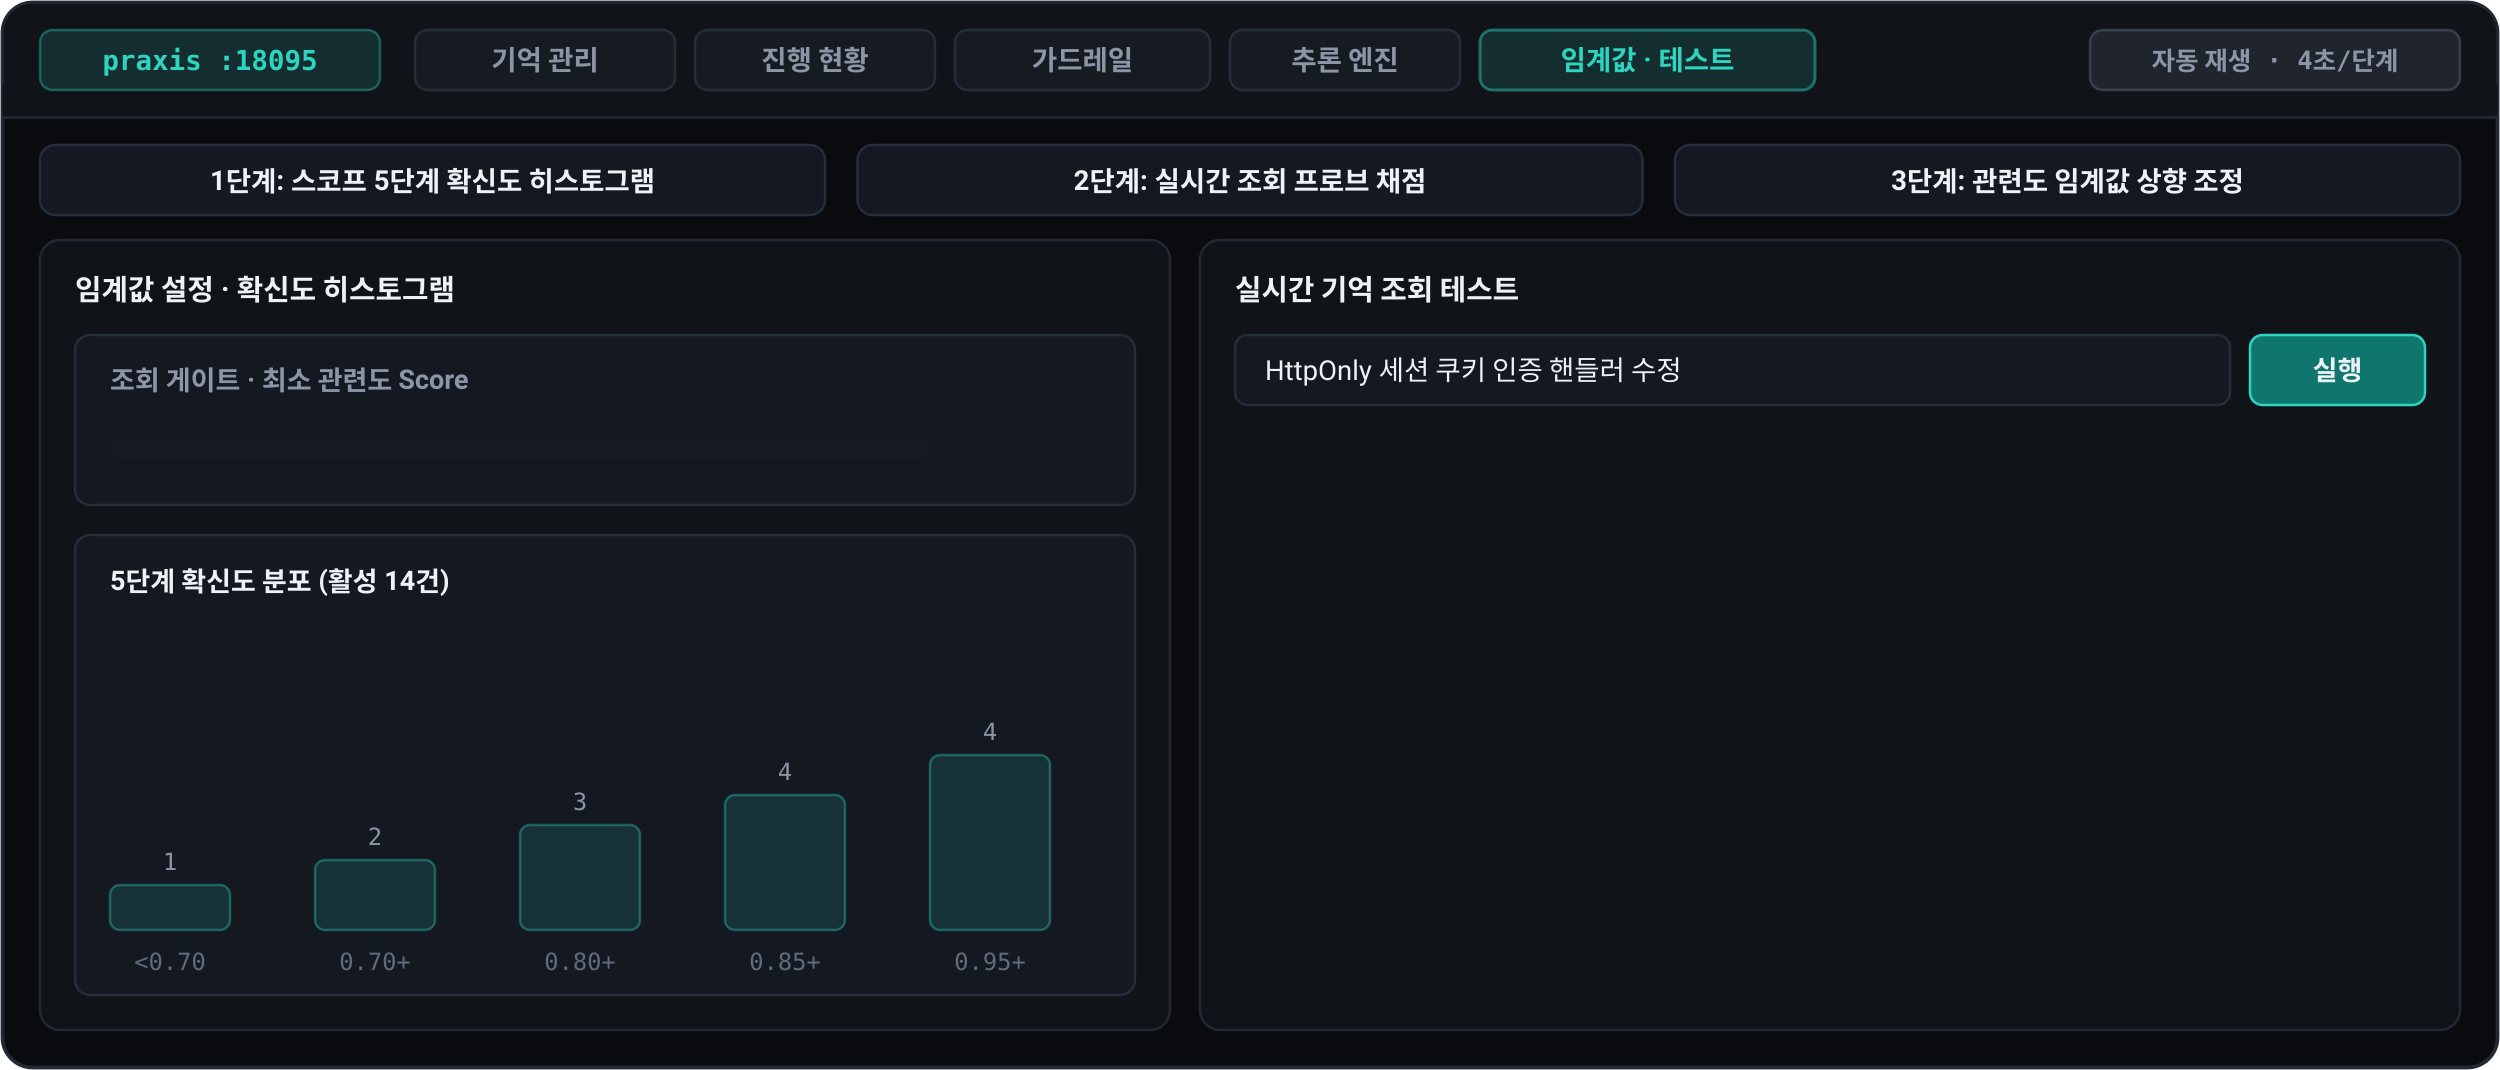
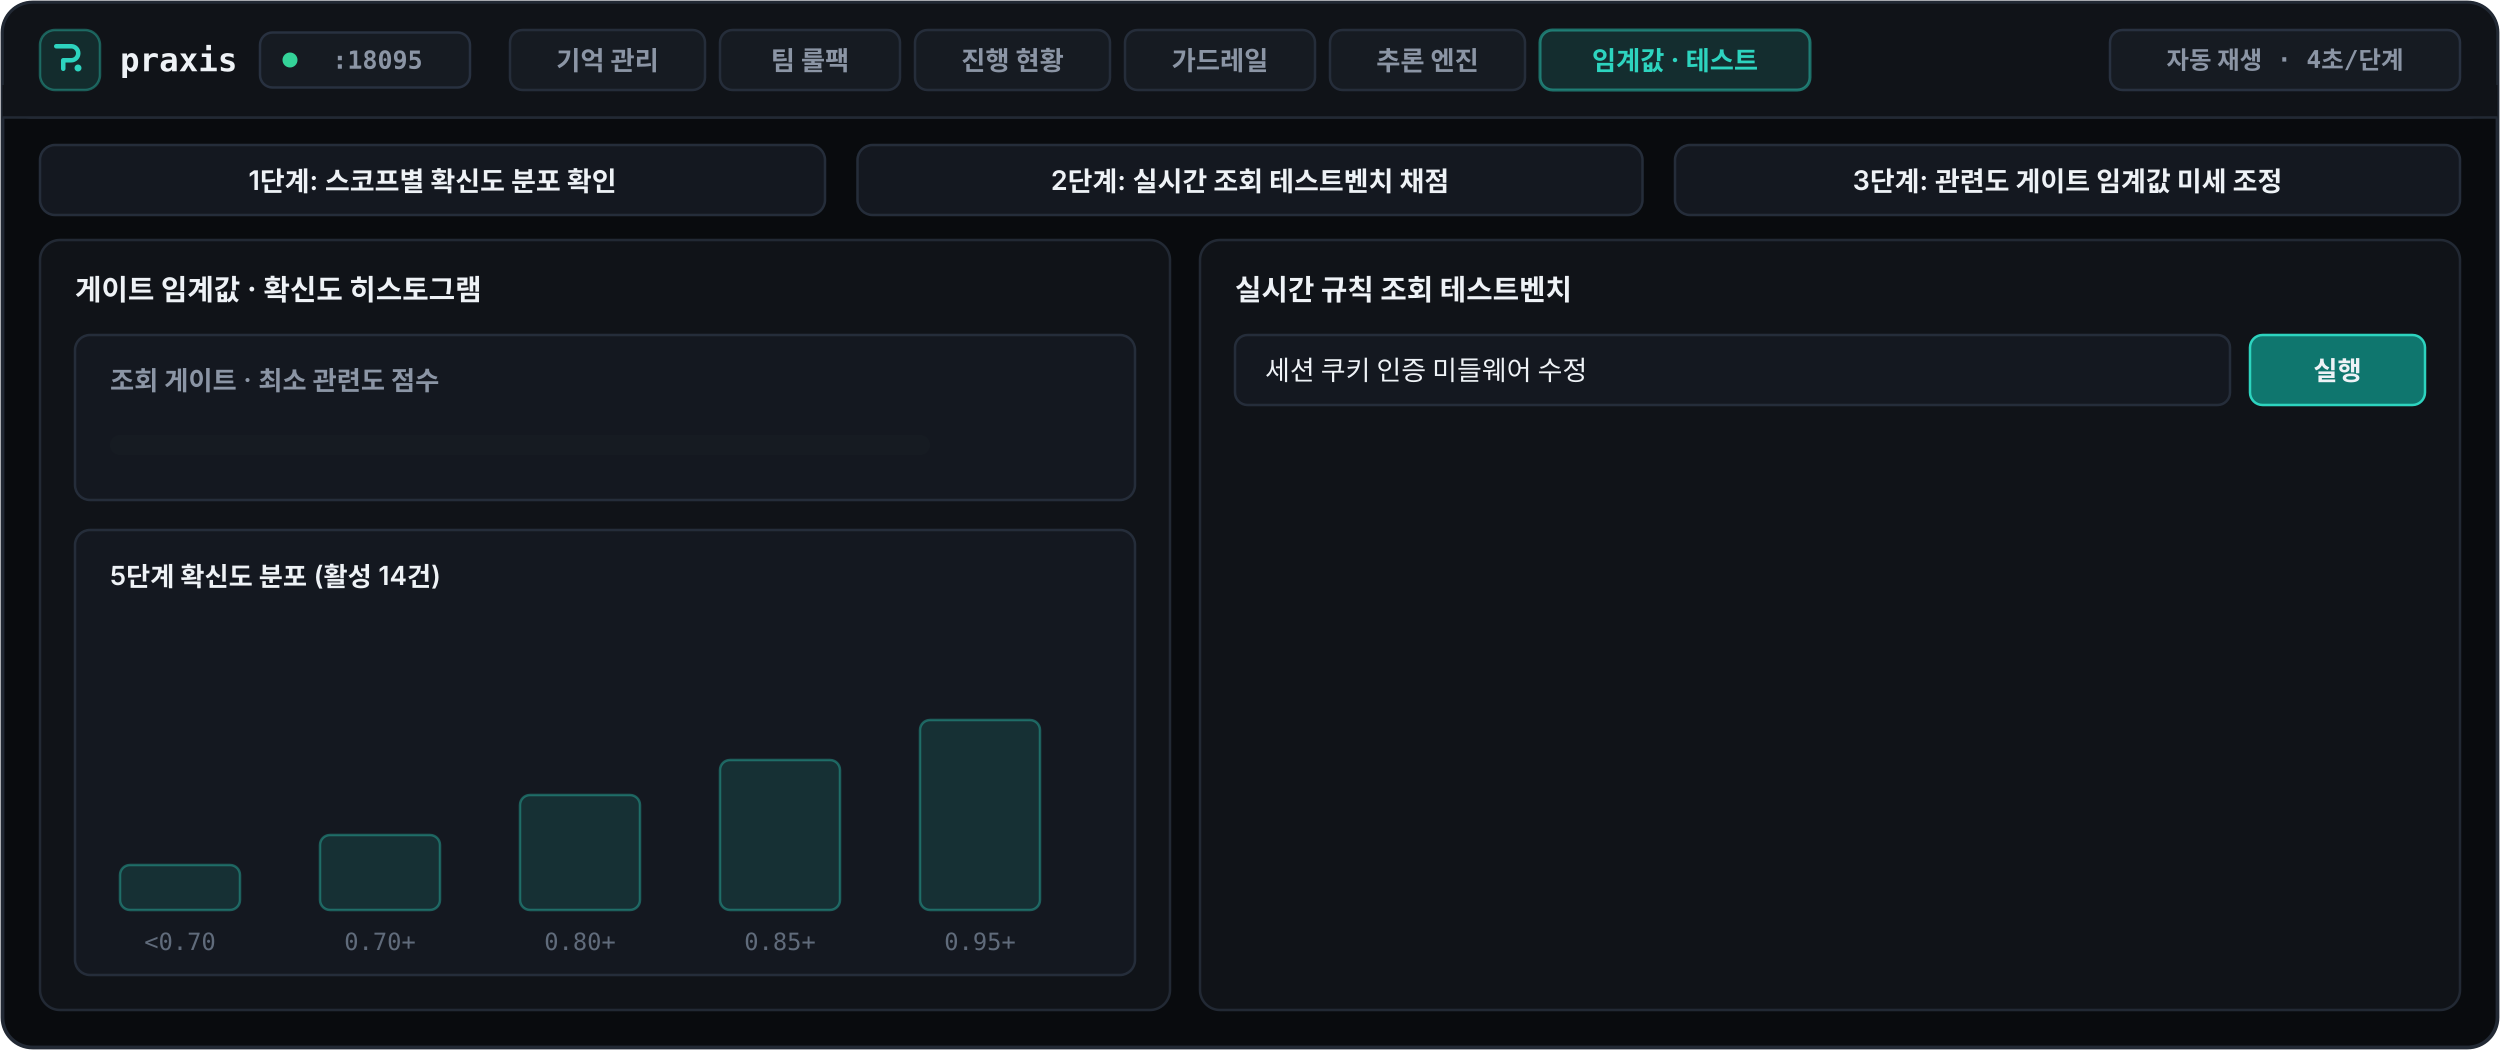
- <svg xmlns="http://www.w3.org/2000/svg" viewBox="0 0 1000 428" width="100%" height="100%" role="img" aria-label="웹 콘솔 임계값 및 테스트 탭 동작 시뮬레이션">
+ <svg xmlns="http://www.w3.org/2000/svg" viewBox="0 0 1000 420" width="100%" height="100%" role="img" aria-label="웹 콘솔 임계값 및 테스트 탭 시뮬레이션">
  <style>
    .outer { fill: #090b0e; stroke: #222934; stroke-width: 1.5; }
    .topbar { fill: #101318; stroke: #222934; stroke-width: 1; }
    .card { fill: #101318; stroke: #222934; stroke-width: 1; }
    .sub { fill: #141820; stroke: #252d3a; stroke-width: 1; }
-     .sub-hi { fill: rgba(45, 212, 191, 0.10); stroke: rgba(45, 212, 191, 0.36); stroke-width: 1.2; }
-     .sub-ok { fill: rgba(16, 185, 129, 0.10); stroke: rgba(16, 185, 129, 0.45); stroke-width: 1.2; }
-     .sub-warn { fill: rgba(245, 158, 11, 0.10); stroke: rgba(245, 158, 11, 0.45); stroke-width: 1.2; }
-     .sub-err { fill: rgba(239, 68, 68, 0.10); stroke: rgba(239, 68, 68, 0.48); stroke-width: 1.2; }
+     .sub-hi { fill: rgba(45, 212, 191, 0.10); stroke: rgba(45, 212, 191, 0.42); stroke-width: 1.2; }
+     .sub-ok { fill: rgba(52, 211, 153, 0.10); stroke: rgba(52, 211, 153, 0.42); stroke-width: 1.2; }
+     .sub-warn { fill: rgba(251, 191, 36, 0.10); stroke: rgba(251, 191, 36, 0.42); stroke-width: 1.2; }
+     .sub-err { fill: rgba(248, 113, 113, 0.10); stroke: rgba(248, 113, 113, 0.45); stroke-width: 1.2; }
+     .nav-shell { fill: #101318; stroke: #222934; stroke-width: 1; }
    .pill-idle { fill: #161b22; stroke: #252d3a; stroke-width: 1; }
-     .pill-act { fill: rgba(45, 212, 191, 0.14); stroke: rgba(45, 212, 191, 0.46); stroke-width: 1.2; }
-     .b-ok { fill: rgba(16, 185, 129, 0.16); stroke: rgba(16, 185, 129, 0.45); stroke-width: 1; }
-     .b-err { fill: rgba(239, 68, 68, 0.16); stroke: rgba(239, 68, 68, 0.45); stroke-width: 1; }
-     .b-warn { fill: rgba(245, 158, 11, 0.16); stroke: rgba(245, 158, 11, 0.45); stroke-width: 1; }
-     .b-info { fill: rgba(45, 212, 191, 0.14); stroke: rgba(45, 212, 191, 0.36); stroke-width: 1; }
-     .b-mut { fill: rgba(100, 116, 139, 0.18); stroke: rgba(100, 116, 139, 0.4); stroke-width: 1; }
-     .sans { font-family: -apple-system, BlinkMacSystemFont, "Segoe UI", "Apple SD Gothic Neo", "Noto Sans KR", "Malgun Gothic", Roboto, sans-serif; }
+     .pill-act { fill: rgba(45, 212, 191, 0.14); stroke: rgba(45, 212, 191, 0.48); stroke-width: 1.2; }
+     .b-ok { fill: rgba(52, 211, 153, 0.14); stroke: rgba(52, 211, 153, 0.42); stroke-width: 1; }
+     .b-err { fill: rgba(248, 113, 113, 0.14); stroke: rgba(248, 113, 113, 0.42); stroke-width: 1; }
+     .b-warn { fill: rgba(251, 191, 36, 0.14); stroke: rgba(251, 191, 36, 0.42); stroke-width: 1; }
+     .b-info { fill: rgba(45, 212, 191, 0.13); stroke: rgba(45, 212, 191, 0.38); stroke-width: 1; }
+     .b-mut { fill: #161b22; stroke: #283140; stroke-width: 1; }
+     .sans { font-family: "Inter", "Pretendard", -apple-system, BlinkMacSystemFont, "Segoe UI", "Apple SD Gothic Neo", "Noto Sans KR", sans-serif; }
    .mono { font-family: "JetBrains Mono", "SF Mono", Menlo, Consolas, monospace; }
    .t-pri { fill: #eef2f6; }
    .t-sec { fill: #8b95a5; }
    .t-mut { fill: #606b7b; }
    .t-acc { fill: #2dd4bf; }
    .t-ok { fill: #34d399; }
    .t-warn { fill: #fbbf24; }
    .t-err { fill: #f87171; }
    .btn-pri { fill: #0f766e; stroke: #2dd4bf; stroke-width: 1; }
- 
-     /* 12s loop across 3 frames (4s per frame) */
    .f1, .f2, .f3 { opacity: 0; }
    .f1 { animation: loop1 12s infinite; }
    .f2 { animation: loop2 12s infinite; }
    .f3 { animation: loop3 12s infinite; }
    @keyframes loop1 { 0%, 31% { opacity: 1; } 34%, 100% { opacity: 0; } }
    @keyframes loop2 { 0%, 32% { opacity: 0; } 34%, 65% { opacity: 1; } 68%, 100% { opacity: 0; } }
    @keyframes loop3 { 0%, 66% { opacity: 0; } 68%, 98% { opacity: 1; } 100% { opacity: 0; } }
-   </style>
-   <rect class="outer" x="1" y="1" width="998" height="426" rx="12" />
+ </style>
+   <rect class="outer" x="1" y="1" width="998" height="418" rx="12" />
  <rect class="topbar" x="1" y="1" width="998" height="46" rx="12" />
  <rect x="1" y="34" width="998" height="13" fill="#101318" />
  <line x1="1" y1="47" x2="999" y2="47" stroke="#222934" stroke-width="1" />
-   <rect class="b-info" x="16" y="12" width="136" height="24" rx="5" />
-   <text x="84" y="28" text-anchor="middle" class="mono t-acc" font-size="11" font-weight="700">praxis :18095</text>
-   <rect class="pill-idle" x="166" y="12" width="104" height="24" rx="5" />
-   <text x="218.0" y="28" text-anchor="middle" class="sans t-sec" font-size="11" font-weight="600">기억 관리</text>
-   <rect class="pill-idle" x="278" y="12" width="96" height="24" rx="5" />
-   <text x="326.0" y="28" text-anchor="middle" class="sans t-sec" font-size="11" font-weight="600">진행 현황</text>
-   <rect class="pill-idle" x="382" y="12" width="102" height="24" rx="5" />
-   <text x="433.0" y="28" text-anchor="middle" class="sans t-sec" font-size="11" font-weight="600">가드레일</text>
-   <rect class="pill-idle" x="492" y="12" width="92" height="24" rx="5" />
-   <text x="538.0" y="28" text-anchor="middle" class="sans t-sec" font-size="11" font-weight="600">추론 엔진</text>
-   <rect class="pill-act" x="592" y="12" width="134" height="24" rx="5" />
-   <text x="659.0" y="28" text-anchor="middle" class="sans t-acc" font-size="11" font-weight="700">임계값 · 테스트</text>
-   <rect class="b-mut" x="836" y="12" width="148" height="24" rx="5" />
-   <text x="910" y="28" text-anchor="middle" class="mono t-sec" font-size="10.2" font-weight="600">자동 재생 · 4초/단계</text>
+   <rect class="b-info" x="16" y="12" width="24" height="24" rx="6" />
+   <path d="M22.5 18.5h6a2.8 2.8 0 0 1 0 5.6h-3.2v3.4" fill="none" stroke="#2dd4bf" stroke-width="1.8" stroke-linecap="round" stroke-linejoin="round" />
+   <circle cx="31.2" cy="27.2" r="1.4" fill="#2dd4bf" />
+   <text x="48" y="28.5" class="mono t-pri" font-size="13" font-weight="700">praxis</text>
+   <rect class="b-mut" x="104" y="13" width="84" height="22" rx="5" />
+   <circle cx="116" cy="24" r="3" fill="#34d399" />
+   <text x="151" y="27.5" text-anchor="middle" class="mono t-sec" font-size="10" font-weight="600">:18095</text>
+   <rect class="pill-idle" x="204" y="12" width="78" height="24" rx="5" />
+   <text x="243.0" y="28" text-anchor="middle" class="sans t-sec" font-size="10.5" font-weight="600">기억 관리</text>
+   <rect class="pill-idle" x="288" y="12" width="72" height="24" rx="5" />
+   <text x="324.0" y="28" text-anchor="middle" class="sans t-sec" font-size="10.5" font-weight="600">팀 룰팩</text>
+   <rect class="pill-idle" x="366" y="12" width="78" height="24" rx="5" />
+   <text x="405.0" y="28" text-anchor="middle" class="sans t-sec" font-size="10.5" font-weight="600">진행 현황</text>
+   <rect class="pill-idle" x="450" y="12" width="76" height="24" rx="5" />
+   <text x="488.0" y="28" text-anchor="middle" class="sans t-sec" font-size="10.5" font-weight="600">가드레일</text>
+   <rect class="pill-idle" x="532" y="12" width="78" height="24" rx="5" />
+   <text x="571.0" y="28" text-anchor="middle" class="sans t-sec" font-size="10.5" font-weight="600">추론 엔진</text>
+   <rect class="pill-act" x="616" y="12" width="108" height="24" rx="5" />
+   <text x="670.0" y="28" text-anchor="middle" class="sans t-acc" font-size="10.5" font-weight="700">임계값 · 테스트</text>
+   <rect class="b-mut" x="844" y="12" width="140" height="24" rx="5" />
+   <text x="914" y="27.5" text-anchor="middle" class="mono t-sec" font-size="9.8" font-weight="600">자동 재생 · 4초/단계</text>
  <rect class="sub" x="16" y="58" width="314" height="28" rx="6" />
  <g class="f1">
    <rect class="sub-hi" x="16" y="58" width="314" height="28" rx="6" />
  </g>
-   <text x="173" y="76" text-anchor="middle" class="sans t-pri" font-size="11" font-weight="600">1단계: 스코프 5단계 확신도 히스토그램</text>
+   <text x="173" y="76" text-anchor="middle" class="sans t-pri" font-size="10.8" font-weight="600">1단계: 스코프별 확신도 분포 확인</text>
  <rect class="sub" x="343" y="58" width="314" height="28" rx="6" />
  <g class="f2">
    <rect class="sub-hi" x="343" y="58" width="314" height="28" rx="6" />
  </g>
-   <text x="500" y="76" text-anchor="middle" class="sans t-pri" font-size="11" font-weight="600">2단계: 실시간 조회 프로브 채점</text>
+   <text x="500" y="76" text-anchor="middle" class="sans t-pri" font-size="10.8" font-weight="600">2단계: 실시간 조회 테스트벤치 채점</text>
  <rect class="sub" x="670" y="58" width="314" height="28" rx="6" />
  <g class="f3">
    <rect class="sub-hi" x="670" y="58" width="314" height="28" rx="6" />
  </g>
-   <text x="827" y="76" text-anchor="middle" class="sans t-pri" font-size="11" font-weight="600">3단계: 관련도 임계값 상향 조정</text>
-   <rect class="card" x="16" y="96" width="452" height="316" rx="8" />
-   <text x="30" y="120" class="sans t-pri" font-size="11.5" font-weight="700">임계값 설정 · 확신도 히스토그램</text>
-   <rect class="sub" x="30" y="134" width="424" height="68" rx="6" />
-   <text x="44" y="156" class="sans t-sec" font-size="10.8" font-weight="600">조회 게이트 · 최소 관련도 Score</text>
-   <rect x="44" y="176" width="328" height="8" rx="4" fill="#161b22" />
+   <text x="827" y="76" text-anchor="middle" class="sans t-pri" font-size="10.8" font-weight="600">3단계: 관련도 게이트 임계값 미세 조정</text>
+   <rect class="card" x="16" y="96" width="452" height="308" rx="8" />
+   <text x="30" y="120" class="sans t-pri" font-size="11.5" font-weight="700">게이트 임계값 · 확신도 히스토그램</text>
+   <rect class="sub" x="30" y="134" width="424" height="66" rx="6" />
+   <text x="44" y="156" class="sans t-sec" font-size="10.5" font-weight="600">조회 게이트 · 최소 관련도 점수</text>
+   <rect x="44" y="174" width="328" height="8" rx="4" fill="#161b22" />
  <g class="f1">
-     <rect x="44" y="176" width="180" height="8" rx="4" fill="#2dd4bf" />
-     <circle cx="224" cy="180" r="7" fill="#eef2f6" stroke="#2dd4bf" stroke-width="2" />
-     <text x="412" y="184" text-anchor="middle" class="mono t-acc" font-size="13" font-weight="700">3.2</text>
+     <rect x="44" y="174" width="180" height="8" rx="4" fill="#2dd4bf" />
+     <circle cx="224" cy="178" r="7" fill="#eef2f6" stroke="#2dd4bf" stroke-width="2" />
+     <text x="412" y="182" text-anchor="middle" class="mono t-acc" font-size="13" font-weight="700">3.2</text>
  </g>
  <g class="f2">
-     <rect x="44" y="176" width="180" height="8" rx="4" fill="#2dd4bf" />
-     <circle cx="224" cy="180" r="7" fill="#eef2f6" stroke="#2dd4bf" stroke-width="2" />
-     <text x="412" y="184" text-anchor="middle" class="mono t-acc" font-size="13" font-weight="700">3.2</text>
+     <rect x="44" y="174" width="180" height="8" rx="4" fill="#2dd4bf" />
+     <circle cx="224" cy="178" r="7" fill="#eef2f6" stroke="#2dd4bf" stroke-width="2" />
+     <text x="412" y="182" text-anchor="middle" class="mono t-acc" font-size="13" font-weight="700">3.2</text>
  </g>
  <g class="f3">
-     <rect x="44" y="176" width="248" height="8" rx="4" fill="#fbbf24" />
-     <circle cx="292" cy="180" r="7" fill="#eef2f6" stroke="#fbbf24" stroke-width="2" />
-     <text x="412" y="184" text-anchor="middle" class="mono t-warn" font-size="13" font-weight="700">3.8</text>
+     <rect x="44" y="174" width="248" height="8" rx="4" fill="#fbbf24" />
+     <circle cx="292" cy="178" r="7" fill="#eef2f6" stroke="#fbbf24" stroke-width="2" />
+     <text x="412" y="182" text-anchor="middle" class="mono t-warn" font-size="13" font-weight="700">3.8</text>
  </g>
-   <rect class="sub" x="30" y="214" width="424" height="184" rx="6" />
-   <text x="44" y="236" class="sans t-pri" font-size="10.8" font-weight="600">5단계 확신도 분포 (활성 14건)</text>
-   <text x="68" y="348" text-anchor="middle" class="mono t-sec" font-size="9.5">1</text>
-   <rect class="b-info" x="44" y="354" width="48" height="18" rx="4" />
-   <text x="68" y="388" text-anchor="middle" class="mono t-mut" font-size="9.5">&lt;0.70</text>
-   <text x="150" y="338" text-anchor="middle" class="mono t-sec" font-size="9.5">2</text>
-   <rect class="b-info" x="126" y="344" width="48" height="28" rx="4" />
-   <text x="150" y="388" text-anchor="middle" class="mono t-mut" font-size="9.5">0.70+</text>
-   <text x="232" y="324" text-anchor="middle" class="mono t-sec" font-size="9.5">3</text>
-   <rect class="b-info" x="208" y="330" width="48" height="42" rx="4" />
-   <text x="232" y="388" text-anchor="middle" class="mono t-mut" font-size="9.5">0.80+</text>
-   <text x="314" y="312" text-anchor="middle" class="mono t-sec" font-size="9.5">4</text>
-   <rect class="b-info" x="290" y="318" width="48" height="54" rx="4" />
-   <text x="314" y="388" text-anchor="middle" class="mono t-mut" font-size="9.5">0.85+</text>
-   <text x="396" y="296" text-anchor="middle" class="mono t-sec" font-size="9.5">4</text>
-   <rect class="b-info" x="372" y="302" width="48" height="70" rx="4" />
-   <text x="396" y="388" text-anchor="middle" class="mono t-mut" font-size="9.5">0.95+</text>
-   <rect class="card" x="480" y="96" width="504" height="316" rx="8" />
-   <text x="494" y="120" class="sans t-pri" font-size="11.5" font-weight="700">실시간 기억 조회 테스트</text>
+   <rect class="sub" x="30" y="212" width="424" height="178" rx="6" />
+   <text x="44" y="234" class="sans t-pri" font-size="10.5" font-weight="600">5단계 확신도 분포 (활성 14건)</text>
+   <rect class="b-info" x="48" y="346" width="48" height="18" rx="4" />
+   <text x="72" y="380" text-anchor="middle" class="mono t-mut" font-size="9.5">&lt;0.70</text>
+   <rect class="b-info" x="128" y="334" width="48" height="30" rx="4" />
+   <text x="152" y="380" text-anchor="middle" class="mono t-mut" font-size="9.5">0.70+</text>
+   <rect class="b-info" x="208" y="318" width="48" height="46" rx="4" />
+   <text x="232" y="380" text-anchor="middle" class="mono t-mut" font-size="9.5">0.80+</text>
+   <rect class="b-info" x="288" y="304" width="48" height="60" rx="4" />
+   <text x="312" y="380" text-anchor="middle" class="mono t-mut" font-size="9.5">0.85+</text>
+   <rect class="b-info" x="368" y="288" width="48" height="76" rx="4" />
+   <text x="392" y="380" text-anchor="middle" class="mono t-mut" font-size="9.5">0.95+</text>
+   <rect class="card" x="480" y="96" width="504" height="308" rx="8" />
+   <text x="494" y="120" class="sans t-pri" font-size="11.5" font-weight="700">실시간 규칙 조회 테스트벤치</text>
  <rect class="sub" x="494" y="134" width="398" height="28" rx="5" />
-   <text x="506" y="152" class="sans t-pri" font-size="11">HttpOnly 세션 쿠키 인증 핸들러 수정</text>
+   <text x="506" y="152" class="sans t-pri" font-size="10.8">세션 쿠키 인증 미들웨어 수정</text>
  <rect class="btn-pri" x="900" y="134" width="70" height="28" rx="5" />
-   <text x="935" y="152" text-anchor="middle" class="sans t-pri" font-size="10.8" font-weight="700">실행</text>
+   <text x="935" y="152" text-anchor="middle" class="sans t-pri" font-size="10.5" font-weight="700">실행</text>
  <g class="f1">
-     <rect class="sub" x="494" y="174" width="476" height="224" rx="6" />
-     <text x="510" y="210" class="sans t-sec" font-size="11">작업 내용을 입력하면 활성 규칙 전체의 관련도 점수와 통과 여부를 실시간 검증합니다.</text>
+     <rect class="sub" x="494" y="174" width="476" height="216" rx="6" />
+     <text x="508" y="208" class="sans t-sec" font-size="10.5">작업 문장을 입력하면 어떤 규칙이 선택·제외되는지 점수와 지연 시간을 즉시 확인합니다.</text>
  </g>
  <g class="f2">
-     <text x="496" y="186" class="mono t-acc" font-size="10.2" font-weight="700">42.1ms · 3 / 3 통과 (기준 &gt;= 3.2)</text>
-     <rect class="sub-warn" x="494" y="198" width="476" height="54" rx="6" />
-     <text x="508" y="220" class="sans t-pri" font-size="11" font-weight="600">[#1] Go 빌드 시 CGO 사용 금지</text>
-     <rect class="b-warn" x="886" y="210" width="70" height="18" rx="4" />
-     <text x="921" y="223" text-anchor="middle" class="mono t-warn" font-size="9.5" font-weight="700">PINNED</text>
-     <rect x="508" y="234" width="448" height="6" rx="3" fill="#f59e0b" />
-     <rect class="sub-ok" x="494" y="260" width="476" height="54" rx="6" />
-     <text x="508" y="282" class="sans t-pri" font-size="11" font-weight="600">[#4] HttpOnly 세션 쿠키 인증 사용</text>
-     <rect class="b-ok" x="852" y="272" width="104" height="18" rx="4" />
-     <text x="904" y="285" text-anchor="middle" class="mono t-ok" font-size="9.5" font-weight="700">PASS · 4.8</text>
-     <rect x="508" y="296" width="420" height="6" rx="3" fill="#10b981" />
-     <rect class="sub-ok" x="494" y="322" width="476" height="54" rx="6" />
-     <text x="508" y="344" class="sans t-sec" font-size="11">[#8] SQL 예약어는 대문자로 표기</text>
-     <rect class="b-ok" x="852" y="334" width="104" height="18" rx="4" />
-     <text x="904" y="347" text-anchor="middle" class="mono t-ok" font-size="9.5" font-weight="700">PASS · 3.4</text>
-     <rect x="508" y="358" width="290" height="6" rx="3" fill="#10b981" />
+     <text x="496" y="186" class="mono t-acc" font-size="10" font-weight="700">39.4ms · 3 / 3 passed (gate &gt;= 3.2)</text>
+     <rect class="sub-warn" x="494" y="196" width="476" height="54" rx="6" />
+     <text x="508" y="218" class="sans t-pri" font-size="10.6" font-weight="600">[#1] CGO_ENABLED=0 static build</text>
+     <rect class="b-warn" x="886" y="208" width="70" height="18" rx="4" />
+     <text x="921" y="220.5" text-anchor="middle" class="mono t-warn" font-size="9.2" font-weight="700">CORE</text>
+     <rect x="508" y="232" width="448" height="6" rx="3" fill="#fbbf24" />
+     <rect class="sub-ok" x="494" y="258" width="476" height="54" rx="6" />
+     <text x="508" y="280" class="sans t-pri" font-size="10.6" font-weight="600">[#4] HttpOnly signed session cookies</text>
+     <rect class="b-ok" x="852" y="270" width="104" height="18" rx="4" />
+     <text x="904" y="282.5" text-anchor="middle" class="mono t-ok" font-size="9.2" font-weight="700">PASS · 4.9</text>
+     <rect x="508" y="294" width="430" height="6" rx="3" fill="#34d399" />
+     <rect class="sub-ok" x="494" y="320" width="476" height="54" rx="6" />
+     <text x="508" y="342" class="sans t-sec" font-size="10.6">[#8] Table-driven Go subtests</text>
+     <rect class="b-ok" x="852" y="332" width="104" height="18" rx="4" />
+     <text x="904" y="344.5" text-anchor="middle" class="mono t-ok" font-size="9.2" font-weight="700">PASS · 3.4</text>
+     <rect x="508" y="356" width="290" height="6" rx="3" fill="#34d399" />
  </g>
  <g class="f3">
-     <text x="496" y="186" class="mono t-ok" font-size="10.2" font-weight="700">39.8ms · 2 / 3 통과 (기준 &gt;= 3.8)</text>
-     <rect class="sub-warn" x="494" y="198" width="476" height="54" rx="6" />
-     <text x="508" y="220" class="sans t-pri" font-size="11" font-weight="600">[#1] Go 빌드 시 CGO 사용 금지</text>
-     <rect class="b-warn" x="886" y="210" width="70" height="18" rx="4" />
-     <text x="921" y="223" text-anchor="middle" class="mono t-warn" font-size="9.5" font-weight="700">PINNED</text>
-     <rect x="508" y="234" width="448" height="6" rx="3" fill="#f59e0b" />
-     <rect class="sub-ok" x="494" y="260" width="476" height="54" rx="6" />
-     <text x="508" y="282" class="sans t-pri" font-size="11" font-weight="600">[#4] HttpOnly 세션 쿠키 인증 사용</text>
-     <rect class="b-ok" x="852" y="272" width="104" height="18" rx="4" />
-     <text x="904" y="285" text-anchor="middle" class="mono t-ok" font-size="9.5" font-weight="700">PASS · 4.8</text>
-     <rect x="508" y="296" width="420" height="6" rx="3" fill="#10b981" />
-     <rect class="sub-err" x="494" y="322" width="476" height="54" rx="6" />
-     <text x="508" y="344" class="sans t-mut" font-size="11">[#8] SQL 예약어는 대문자로 표기</text>
-     <rect class="b-err" x="852" y="334" width="104" height="18" rx="4" />
-     <text x="904" y="347" text-anchor="middle" class="mono t-err" font-size="9.5" font-weight="700">DROP · 3.4</text>
-     <rect x="508" y="358" width="290" height="6" rx="3" fill="#ef4444" />
+     <text x="496" y="186" class="mono t-ok" font-size="10" font-weight="700">37.8ms · 2 / 3 passed (gate &gt;= 3.8 — low-relevance #8 filtered)</text>
+     <rect class="sub-warn" x="494" y="196" width="476" height="54" rx="6" />
+     <text x="508" y="218" class="sans t-pri" font-size="10.6" font-weight="600">[#1] CGO_ENABLED=0 static build</text>
+     <rect class="b-warn" x="886" y="208" width="70" height="18" rx="4" />
+     <text x="921" y="220.5" text-anchor="middle" class="mono t-warn" font-size="9.2" font-weight="700">CORE</text>
+     <rect x="508" y="232" width="448" height="6" rx="3" fill="#fbbf24" />
+     <rect class="sub-ok" x="494" y="258" width="476" height="54" rx="6" />
+     <text x="508" y="280" class="sans t-pri" font-size="10.6" font-weight="600">[#4] HttpOnly signed session cookies</text>
+     <rect class="b-ok" x="852" y="270" width="104" height="18" rx="4" />
+     <text x="904" y="282.5" text-anchor="middle" class="mono t-ok" font-size="9.2" font-weight="700">PASS · 4.9</text>
+     <rect x="508" y="294" width="430" height="6" rx="3" fill="#34d399" />
+     <rect class="sub" x="494" y="320" width="476" height="54" rx="6" opacity="0.55" />
+     <text x="508" y="342" class="sans t-mut" font-size="10.6">[#8] Table-driven Go subtests</text>
+     <rect class="b-mut" x="852" y="332" width="104" height="18" rx="4" />
+     <text x="904" y="344.5" text-anchor="middle" class="mono t-sec" font-size="9.2" font-weight="700">DROP · 3.4</text>
+     <rect x="508" y="356" width="290" height="6" rx="3" fill="#606b7b" />
  </g>
</svg>
